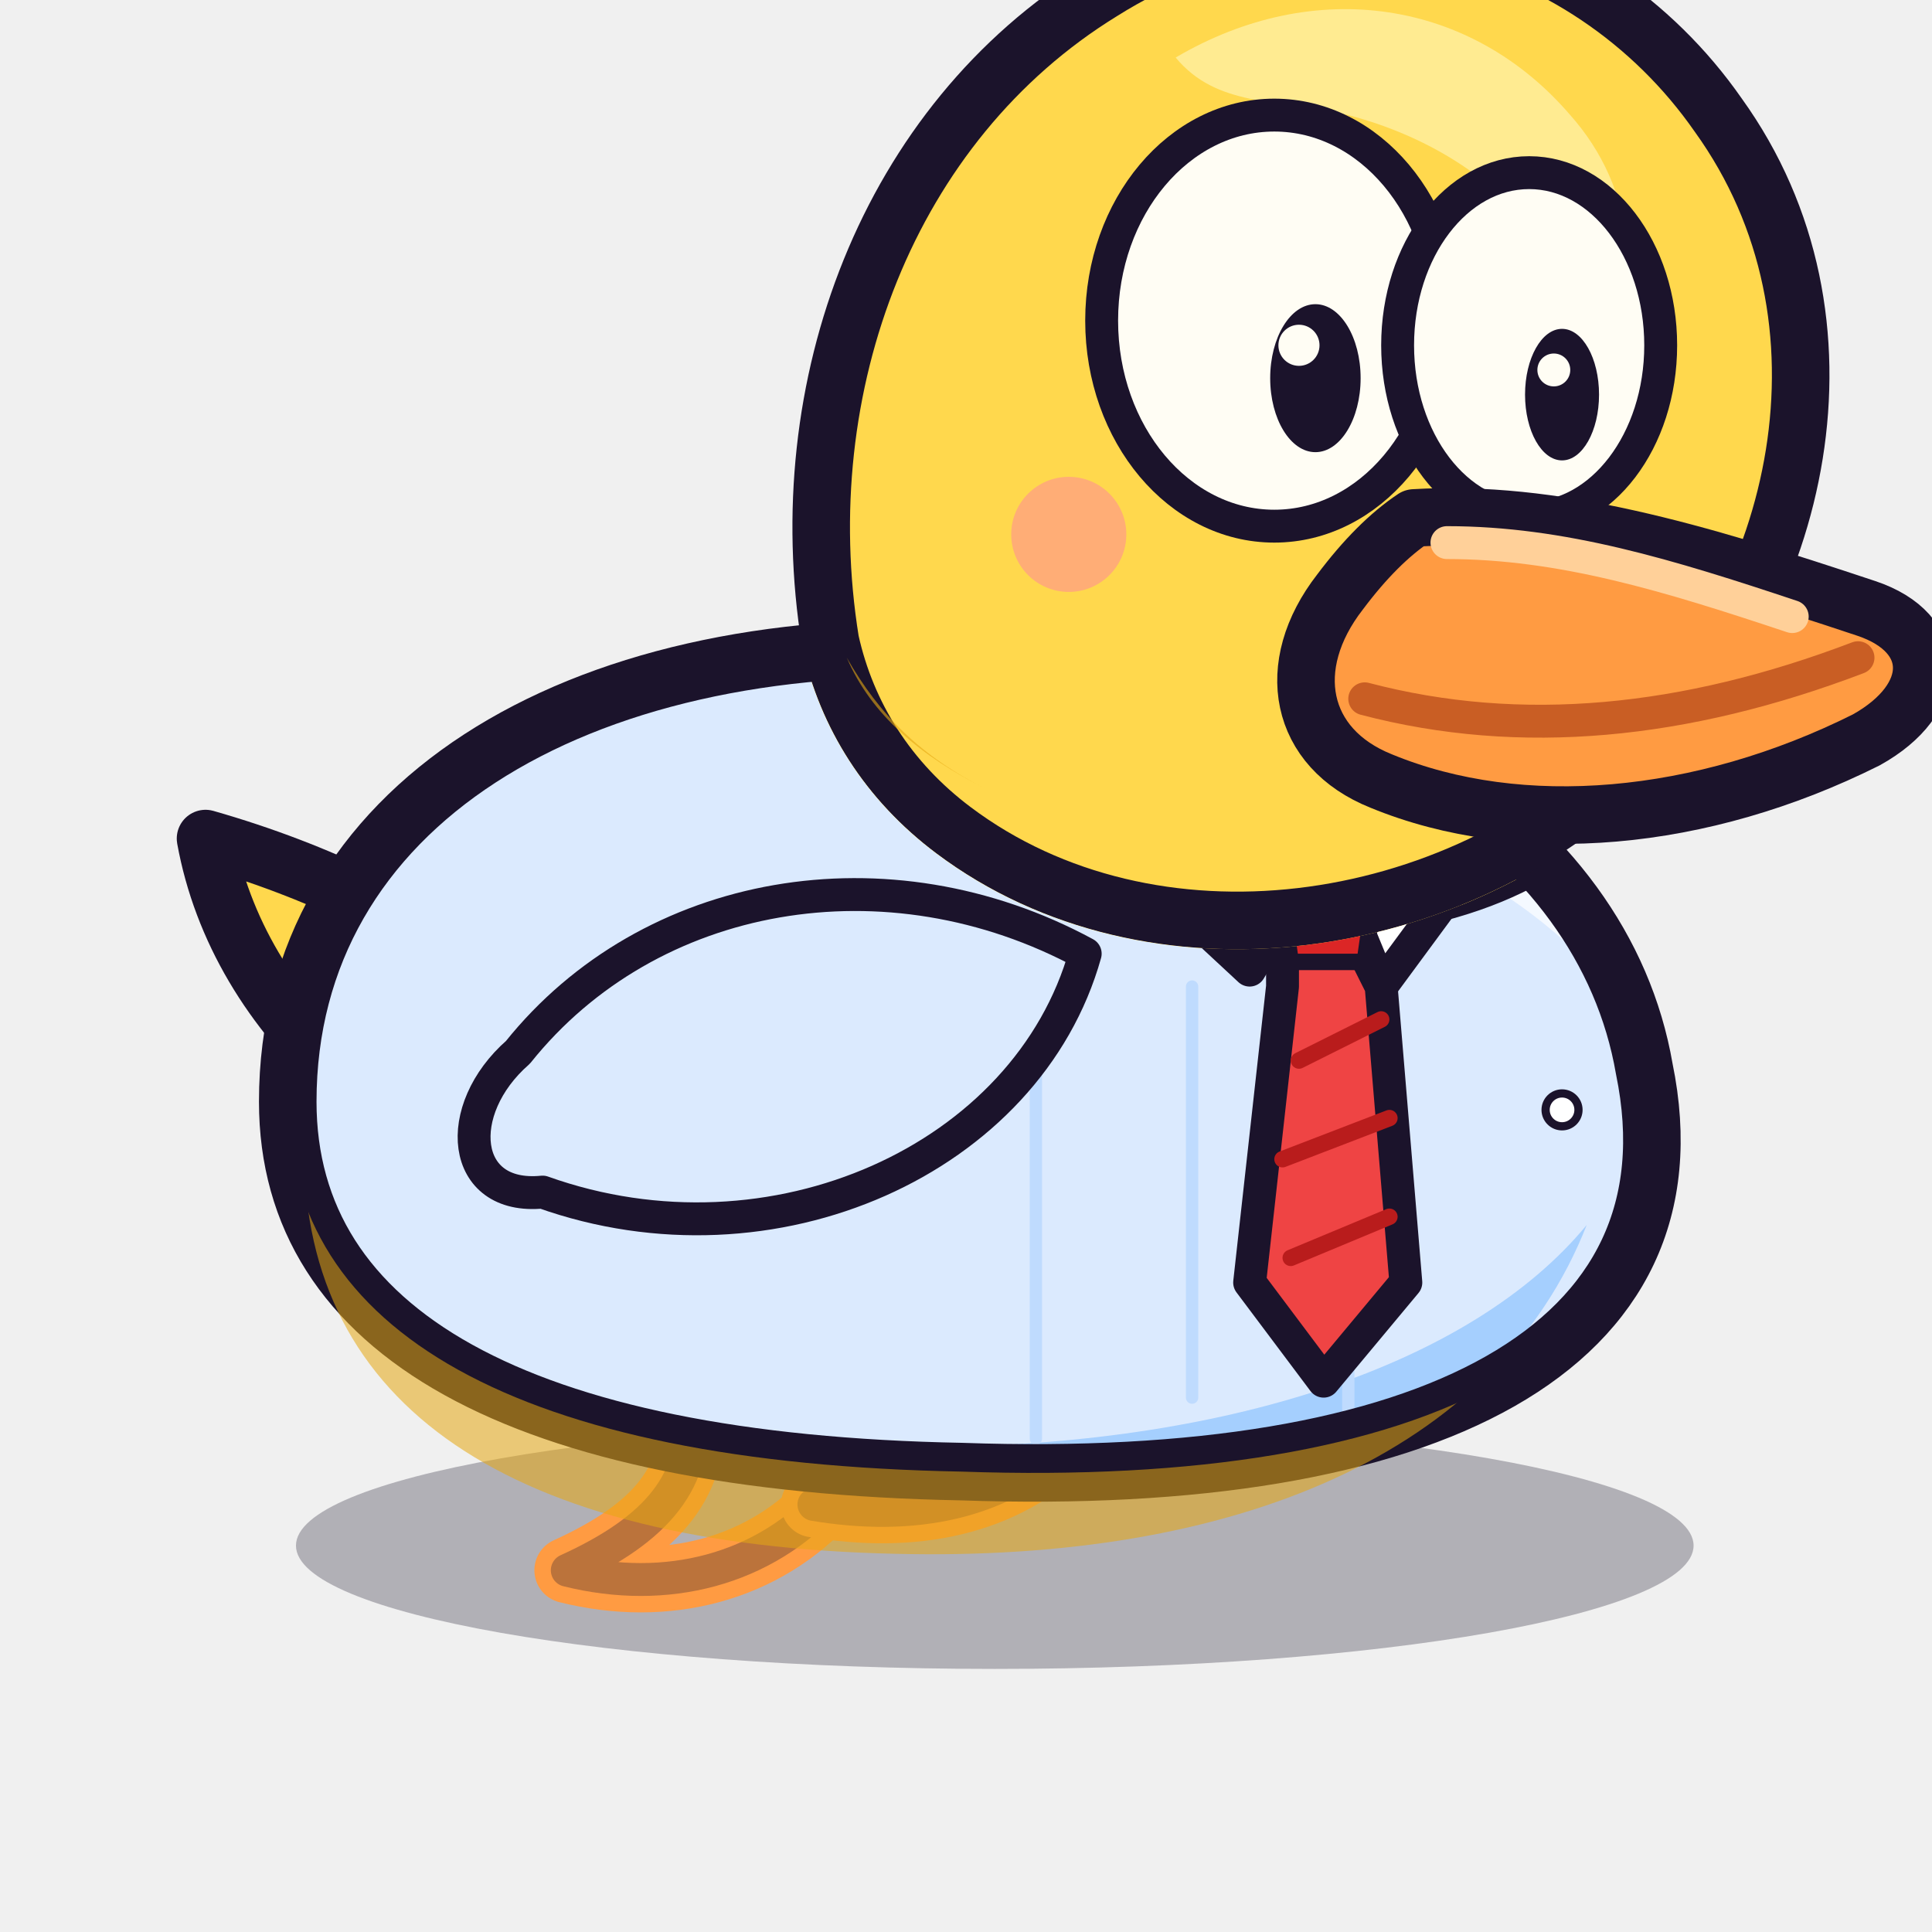
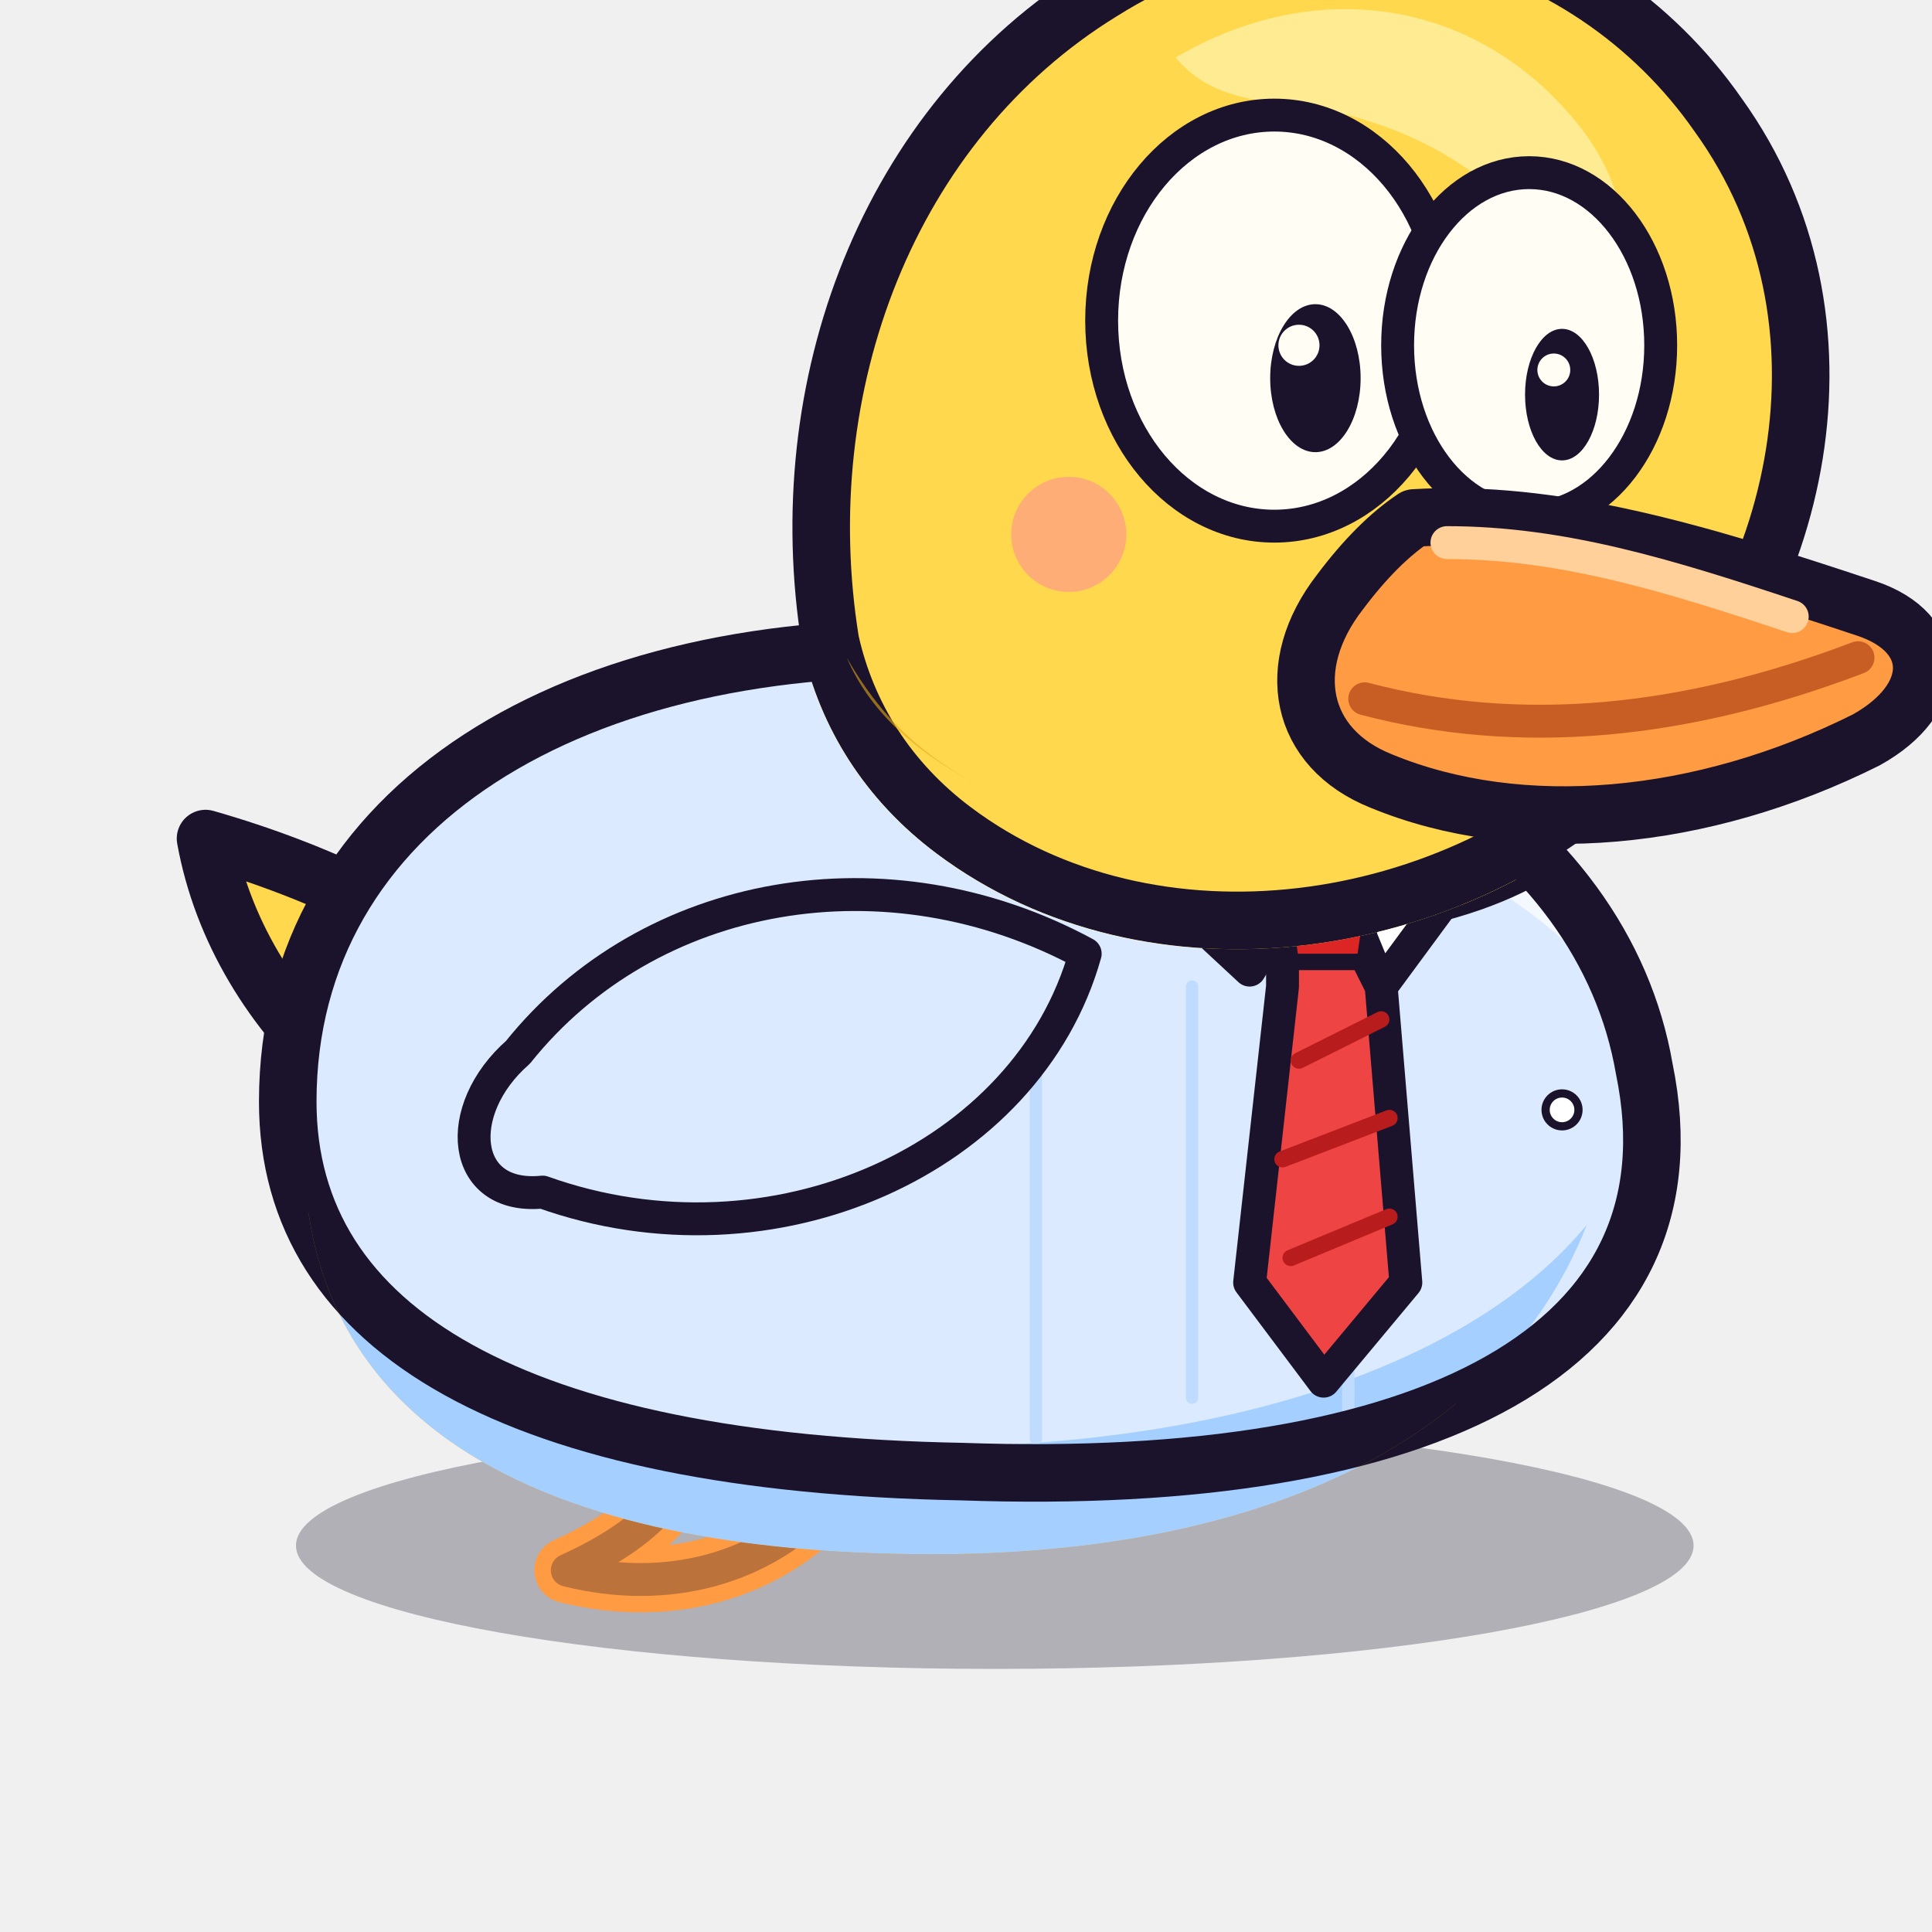
<svg xmlns="http://www.w3.org/2000/svg" viewBox="10 60 470 470" width="100%" height="100%" fill="none">
  <ellipse cx="252" cy="436" rx="170" ry="30" fill="#100A20" opacity="0.28" />
  <path d="M178 402 c2 18 -8 30 -30 40 c24 6 48 0 64 -18" fill="none" stroke="#FF9B42" stroke-width="16" stroke-linecap="round" stroke-linejoin="round" />
  <path d="M178 402 c2 18 -8 30 -30 40 c24 6 48 0 64 -18" fill="none" stroke="#1B132B" stroke-width="8" stroke-linecap="round" stroke-linejoin="round" opacity="0.3" />
  <path d="M238 386 c2 18 -8 30 -30 40 c24 4 46 0 62 -16" fill="none" stroke="#FF9B42" stroke-width="16" stroke-linecap="round" stroke-linejoin="round" />
  <path d="M238 386 c2 18 -8 30 -30 40 c24 4 46 0 62 -16" fill="none" stroke="#1B132B" stroke-width="8" stroke-linecap="round" stroke-linejoin="round" opacity="0.3" />
  <path d="M94 322 c-18 -16 -30 -36 -34 -58 c28 8 52 20 70 34" fill="#FFD84D" stroke="#1B132B" stroke-width="14" stroke-linecap="round" stroke-linejoin="round" />
  <path d="M80 328 c0 -72 70 -114 164 -110 c92 2 156 44 166 102 c14 68 -52 102 -166 98 c-108 -2 -164 -34 -164 -90 Z" fill="#FFD84D" stroke="#1B132B" stroke-width="14" stroke-linejoin="round" />
  <path d="M84 340 c10 42 60 72 150 72 c74 0 134 -20 162 -54 c-22 56 -86 82 -168 80 c-94 -2 -144 -36 -144 -98 Z" fill="#E5A812" opacity="0.55" />
  <path d="M212 216 c-10 -62 14 -126 66 -158 c54 -34 118 -16 150 30 c36 50 20 118 -20 156 c-44 44 -118 54 -166 18 c-16 -12 -26 -28 -30 -46 Z" fill="#FFD84D" stroke="#1B132B" stroke-width="14" stroke-linejoin="round" />
  <path d="M296 74 c34 -20 72 -14 96 14 c16 18 18 42 8 66 c-4 -28 -24 -56 -62 -66 c-18 -4 -32 -2 -42 -14 Z" fill="#FFF1A8" opacity="0.75" />
  <path d="M216 220 c6 14 18 24 34 32 c-16 -8 -26 -18 -34 -32 Z" fill="#E5A812" opacity="0.6" />
  <path d="M136 316 c32 -40 90 -50 138 -24 c-14 50 -76 78 -132 58" fill="#FFF1A8" opacity="0.4" />
  <path d="M136 316 c32 -40 90 -50 138 -24 c-14 50 -76 78 -132 58" fill="none" stroke="#1B132B" stroke-width="8" stroke-linecap="round" stroke-linejoin="round" />
  <circle cx="270" cy="190" r="14" fill="#FF78A8" opacity="0.45" />
  <ellipse cx="320" cy="138" rx="42" ry="50" fill="#FFFDF4" stroke="#1B132B" stroke-width="8" />
  <ellipse cx="330" cy="152" rx="11" ry="18" fill="#1B132B" />
  <circle cx="326" cy="144" r="5" fill="#FFFDF4" />
  <ellipse cx="382" cy="144" rx="32" ry="42" fill="#FFFDF4" stroke="#1B132B" stroke-width="8" />
  <ellipse cx="390" cy="156" rx="9" ry="16" fill="#1B132B" />
  <circle cx="388" cy="150" r="4" fill="#FFFDF4" />
  <path d="M354 186 c34 -2 68 8 110 22 c18 6 18 22 0 32 c-40 20 -84 24 -118 10 c-20 -8 -24 -28 -10 -46 c6 -8 12 -14 18 -18 Z" fill="#FF9B42" stroke="#1B132B" stroke-width="14" stroke-linejoin="round" />
  <path d="M362 192 c28 0 54 8 84 18" stroke="#FFD099" stroke-width="8" stroke-linecap="round" fill="none" />
  <path d="M342 230 c38 10 78 6 120 -10" stroke="#C95E24" stroke-width="8" stroke-linecap="round" fill="none" />
  <defs>
    <mask id="outfit-face-clear" maskUnits="userSpaceOnUse" x="-40" y="-80" width="620" height="640">
      <rect x="-40" y="-80" width="620" height="640" fill="#fff" />
      <path d="M212 216 c-10 -62 14 -126 66 -158 c54 -34 118 -16 150 30 c36 50 20 118 -20 156 c-44 44 -118 54 -166 18 c-16 -12 -26 -28 -30 -46 Z" fill="#000" stroke="#000" stroke-width="14" />
      <path d="M354 186 c34 -2 68 8 110 22 c18 6 18 22 0 32 c-40 20 -84 24 -118 10 c-20 -8 -24 -28 -10 -46 c6 -8 12 -14 18 -18 Z" fill="#000" stroke="#000" stroke-width="20" />
    </mask>
  </defs>
  <g mask="url(#outfit-face-clear)">
    <g id="office">
      <defs>
        <mask id="office-m" maskUnits="userSpaceOnUse" x="-40" y="-80" width="620" height="640">
          <rect x="-40" y="-80" width="620" height="640" fill="#000" />
          <path d="M80 328 c0 -72 70 -114 164 -110 c92 2 156 44 166 102 c14 68 -52 102 -166 98 c-108 -2 -164 -34 -164 -90 Z" fill="#fff" />
+           <path d="M84 340 c10 42 60 72 150 72 c74 0 134 -20 162 -54 c-22 56 -86 82 -168 80 c-94 -2 -144 -36 -144 -98 Z" fill="#fff" />
          <path d="M212 216 c-10 -62 14 -126 66 -158 c54 -34 118 -16 150 30 c36 50 20 118 -20 156 c-44 44 -118 54 -166 18 c-16 -12 -26 -28 -30 -46 Z" fill="#000" stroke="#000" stroke-width="14" />
        </mask>
      </defs>
      <g mask="url(#office-m)">
        <path d="M80 328 c0 -72 70 -114 164 -110 c92 2 156 44 166 102 c14 68 -52 102 -166 98 c-108 -2 -164 -34 -164 -90 Z" fill="#DBEAFE" />
+         <path d="M84 340 c10 42 60 72 150 72 c74 0 134 -20 162 -54 c-22 56 -86 82 -168 80 c-94 -2 -144 -36 -144 -98 Z" fill="#DBEAFE" />
        <path d="M84 340 c10 42 60 72 150 72 c74 0 134 -20 162 -54 c-22 56 -86 82 -168 80 c-94 -2 -144 -36 -144 -98 Z" fill="#93C5FD" opacity="0.75" />
        <path d="M300 236 C360 240 404 270 410 312 C390 280 352 258 300 252 Z" fill="#FFFFFF" opacity="0.7" />
        <path d="M300 300 V400 M262 300 V410 M338 296 V404" fill="none" stroke="#BFDBFE" stroke-width="3" stroke-linecap="round" stroke-linejoin="round" />
        <path d="M80 328 c0 -72 70 -114 164 -110 c92 2 156 44 166 102 c14 68 -52 102 -166 98 c-108 -2 -164 -34 -164 -90 Z" fill="none" stroke="#1B132B" stroke-width="14" />
        <path d="M222 236 C250 274 300 292 352 282 C384 276 404 260 414 238" fill="none" stroke="#1B132B" stroke-width="8" stroke-linecap="round" stroke-linejoin="round" />
      </g>
      <path d="M136 316 c32 -40 90 -50 138 -24 c-14 50 -76 78 -132 58 C122 352 120 330 136 316 Z" fill="#DBEAFE" stroke="#1B132B" stroke-width="8" stroke-linejoin="round" stroke-linecap="round" />
      <path d="M286 270 L314 296 L332 266 Z" fill="#FFFFFF" stroke="#1B132B" stroke-width="8" stroke-linejoin="round" stroke-linecap="round" />
      <path d="M332 266 L346 300 L374 262 Z" fill="#FFFFFF" stroke="#1B132B" stroke-width="8" stroke-linejoin="round" stroke-linecap="round" />
      <path d="M322 288 L340 288 L346 300 L352 372 L332 396 L314 372 L322 300 Z" fill="#EF4444" stroke="#1B132B" stroke-width="8" stroke-linejoin="round" stroke-linecap="round" />
      <path d="M322 280 h22 l-2 14 h-18 Z" fill="#DC2626" stroke="#1B132B" stroke-width="4" stroke-linejoin="round" stroke-linecap="round" />
      <path d="M326 318 L346 308 M322 342 L348 332 M324 366 L348 356" fill="none" stroke="#B91C1C" stroke-width="4" stroke-linecap="round" stroke-linejoin="round" />
      <circle cx="390" cy="330" r="4" fill="#FFFFFF" stroke="#1B132B" stroke-width="2" />
    </g>
  </g>
</svg>
